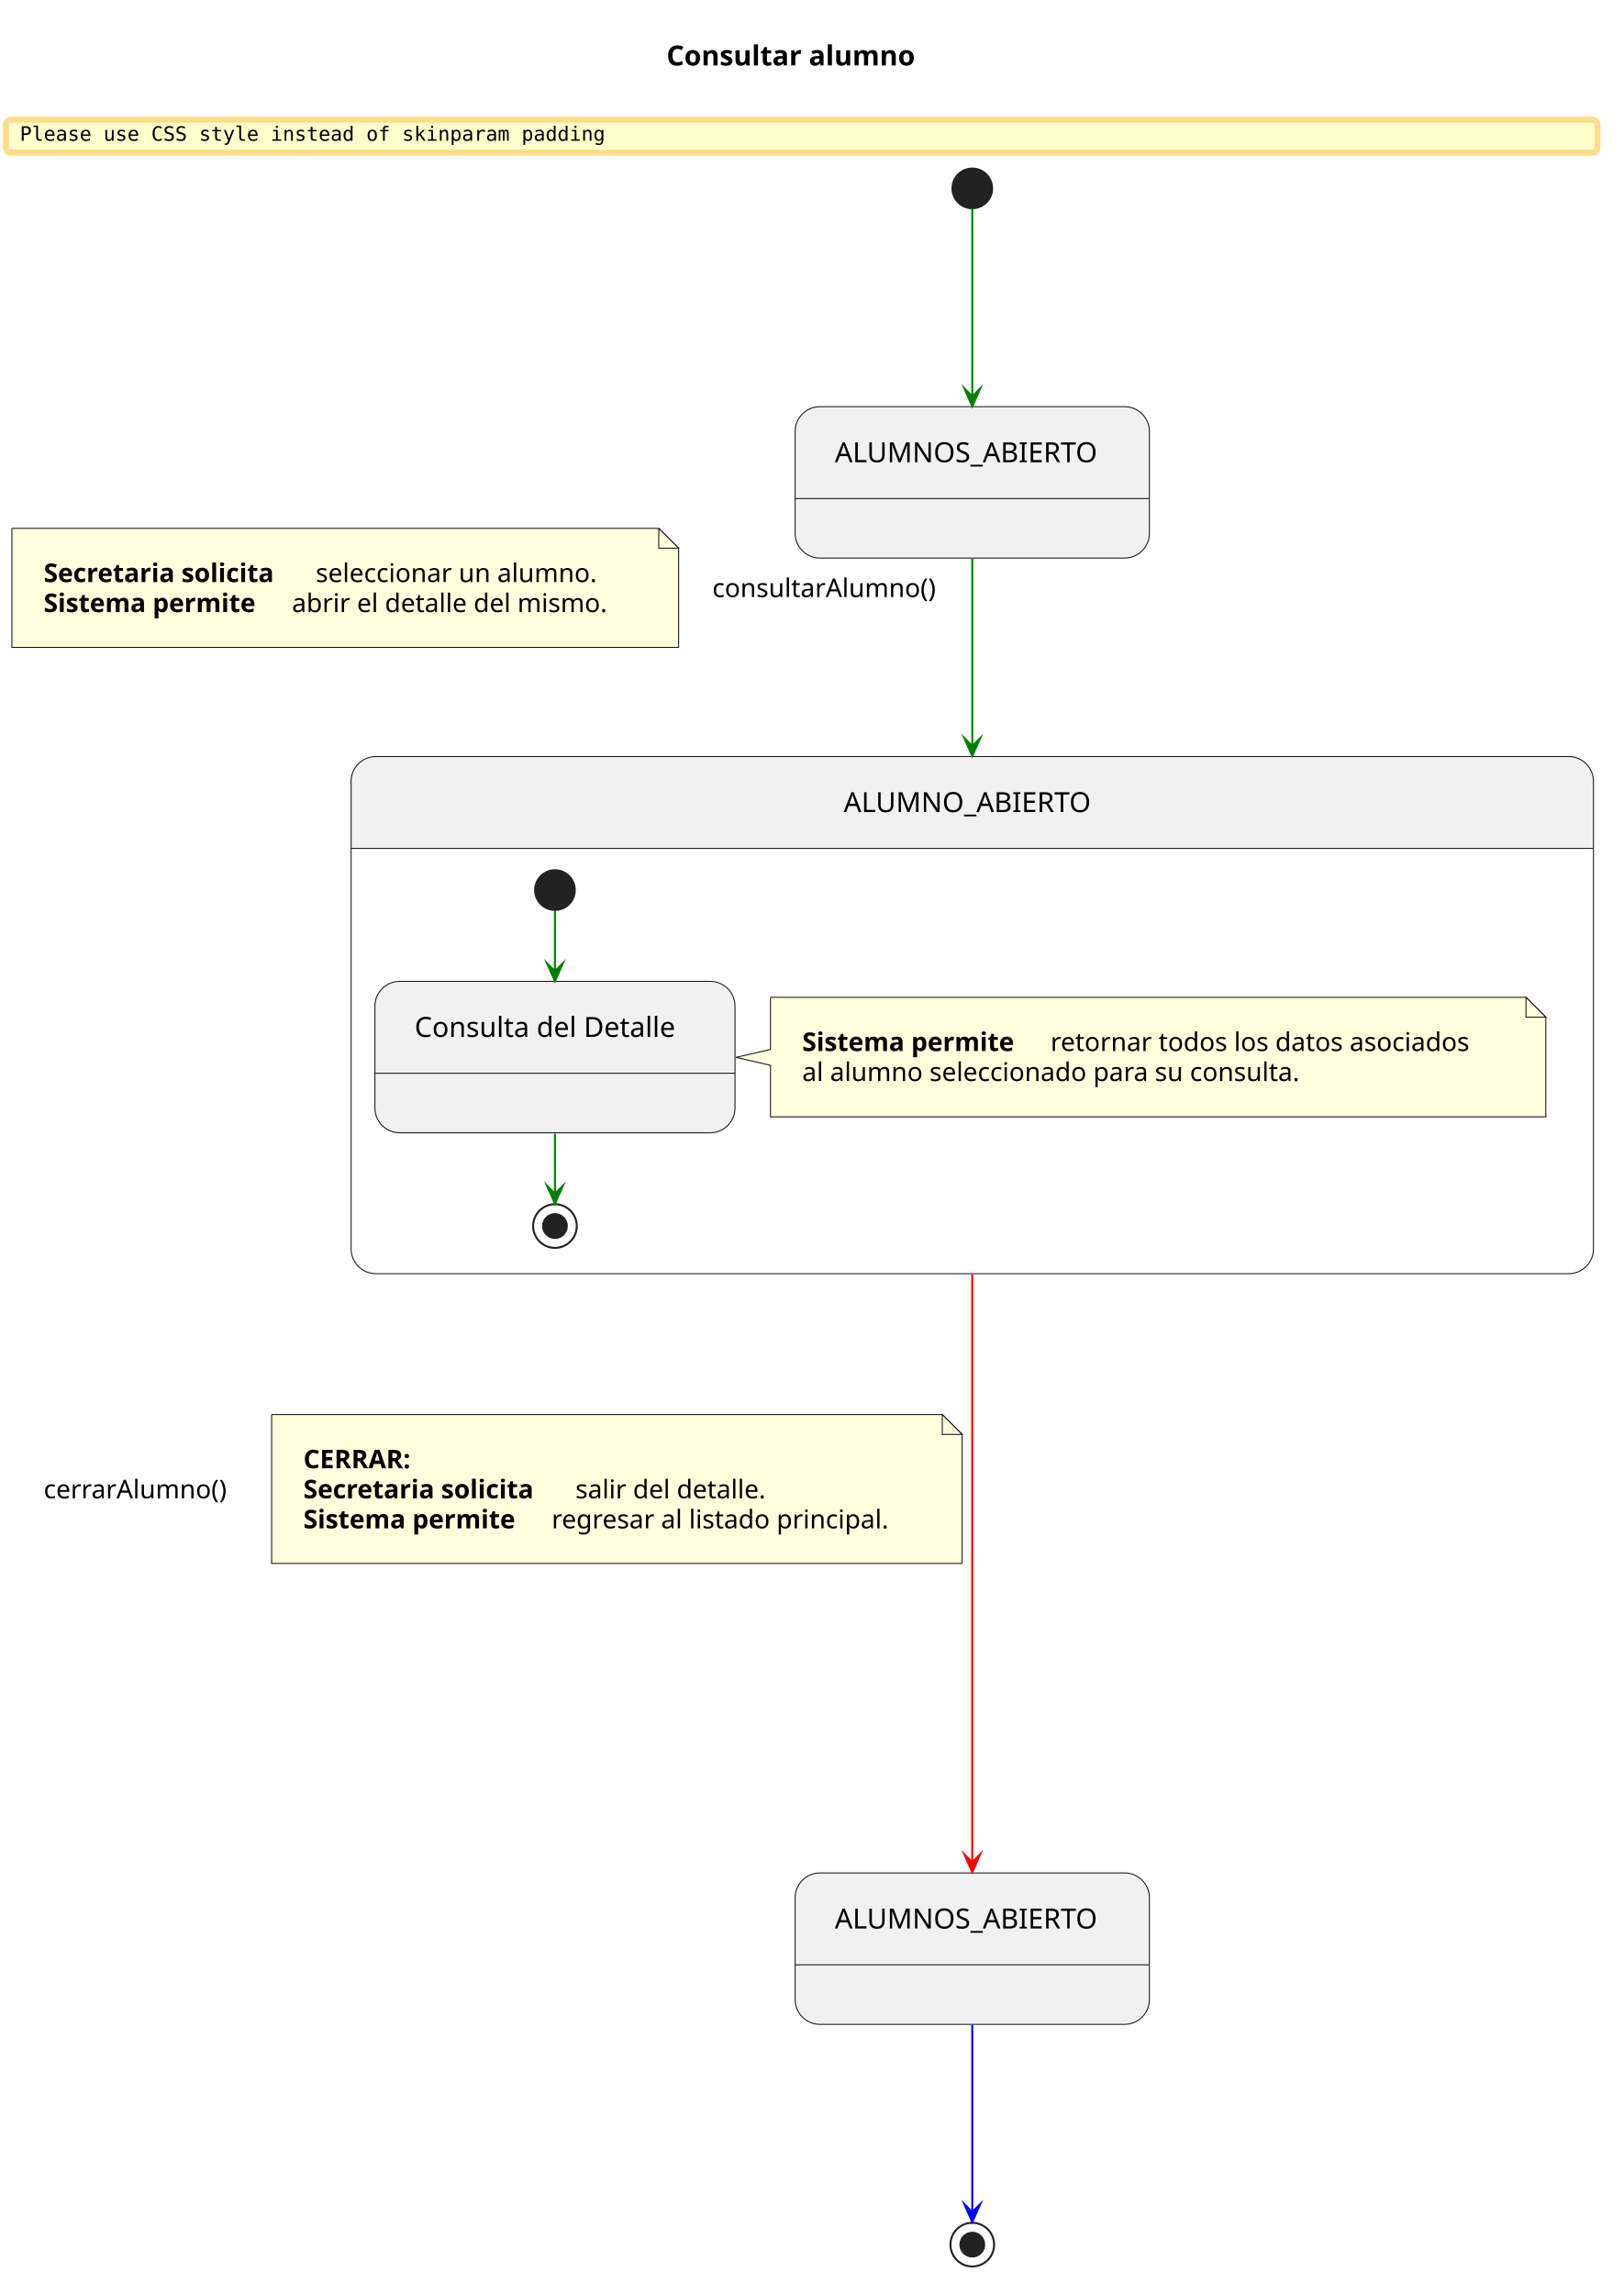
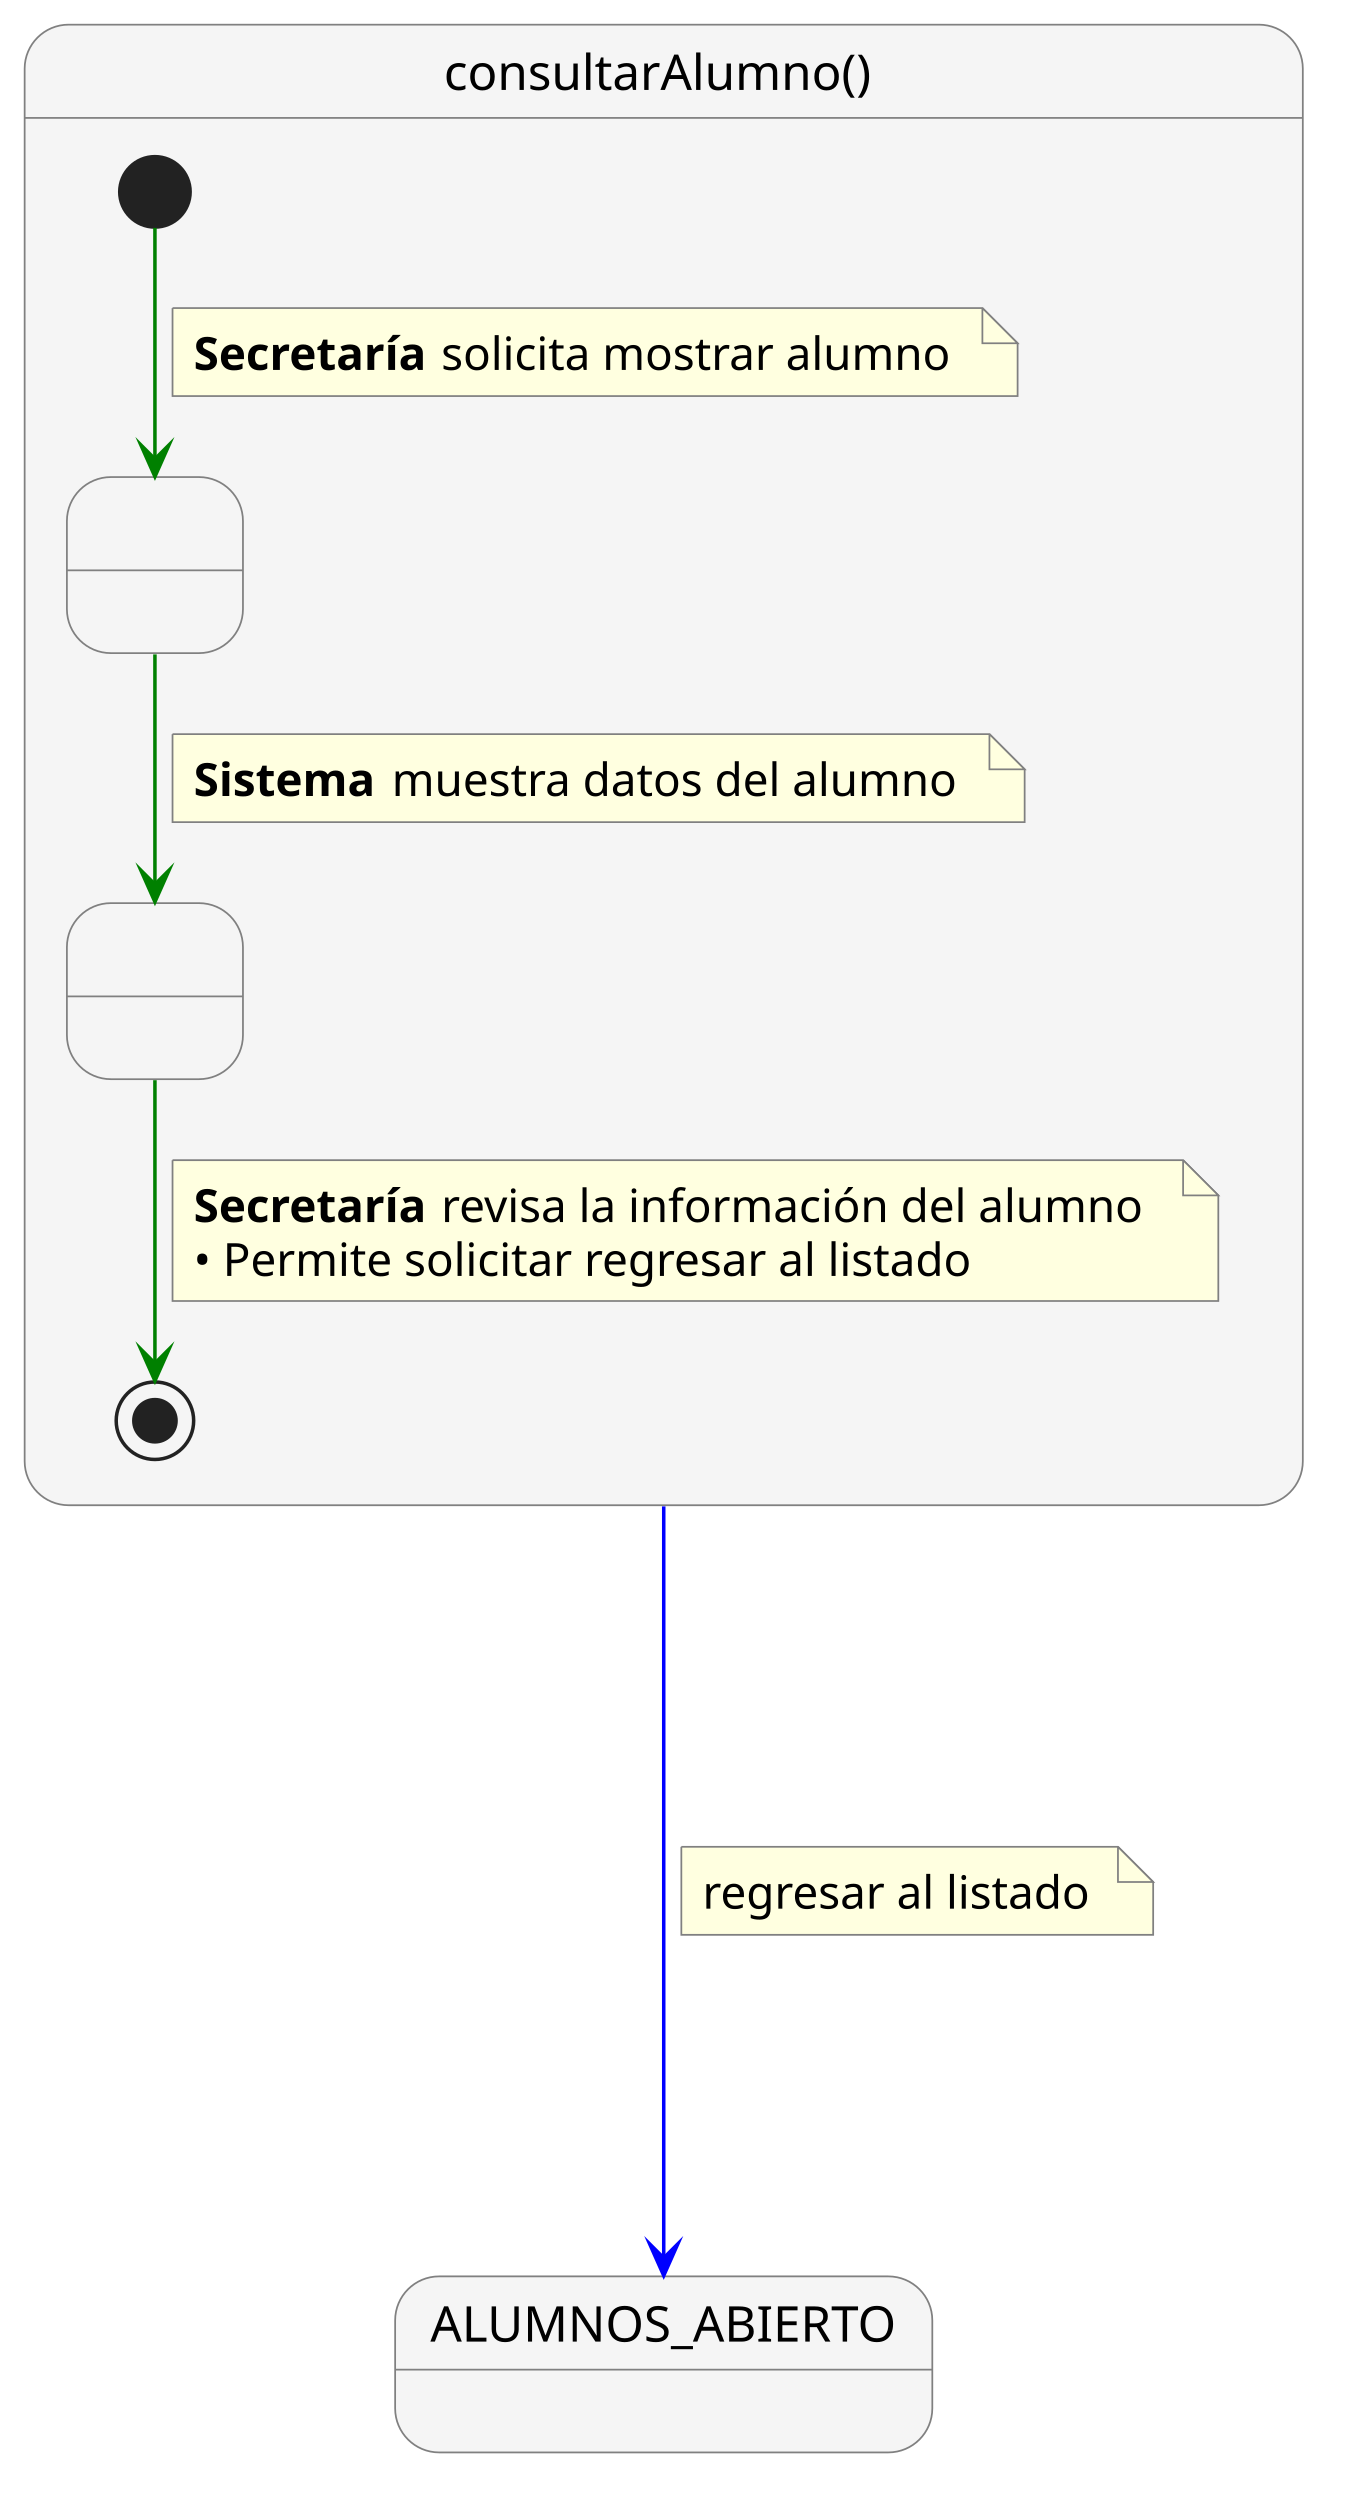
- <svg xmlns="http://www.w3.org/2000/svg" version="1.1" data-diagram-type="STATE" style="width:818px;height:1156px;background:#FFFFFF;" width="818px" height="1156px" viewBox="0 0 818 1156" zoomAndPan="magnify" preserveAspectRatio="none" contentStyleType="text/css">
+ <svg xmlns="http://www.w3.org/2000/svg" contentStyleType="text/css" data-diagram-type="STATE" height="710px" preserveAspectRatio="none" style="width:385px;height:710px;background:#FFFFFF;" version="1.1" viewBox="0 0 385 710" width="385px" zoomAndPan="magnify">
  <defs />
  <g>
-     <g class="title" data-source-line="1">
-       <text x="335.897" y="32.995" fill="#000000" font-size="14" lengthAdjust="spacing" textLength="139.262" font-weight="700" font-family="sans-serif">Consultar alumno</text>
-     </g>
-     <rect x="3" y="60.297" width="802.056" height="16.641" fill="#FFFFCC" style="stroke:#FFDD88;stroke-width:3;" rx="2.5" ry="2.5" />
-     <text x="10" y="70.938" fill="#000000" font-size="10" lengthAdjust="spacing" textLength="295.005" font-family="monospace">Please use CSS style instead of skinparam padding</text>
-     <g class="entity" data-qualified-name="ALUMNOS_ABIERTO_INICIAL" id="ent0001" data-source-line="10">
-       <rect x="400.73" y="204.938" width="178.537" height="76.297" fill="#F1F1F1" style="stroke:#181818;stroke-width:0.5;" rx="12.5" ry="12.5" />
-       <line x1="400.73" y1="251.234" x2="579.267" y2="251.234" style="stroke:#181818;stroke-width:0.5;" />
-       <text x="420.73" y="232.933" fill="#000000" font-size="14" lengthAdjust="spacing" textLength="138.537" font-family="sans-serif">ALUMNOS_ABIERTO</text>
-     </g>
-     <g class="entity" data-qualified-name="ALUMNO_ABIERTO_COMP" id="ent0002" data-source-line="11">
-       <path d="M189.44,381.238 L790.556,381.238 A12.5,12.5 0 0 1 803.056,393.738 L803.056,427.534 L176.94,427.534 L176.94,393.738 A12.5,12.5 0 0 1 189.44,381.238" fill="#F1F1F1" />
-       <rect x="176.94" y="381.238" width="626.116" height="260.597" fill="none" style="stroke:#181818;stroke-width:0.5;" rx="12.5" ry="12.5" />
-       <line x1="176.94" y1="427.534" x2="803.056" y2="427.534" style="stroke:#181818;stroke-width:0.5;" />
-       <text x="425.173" y="409.233" fill="#000000" font-size="14" lengthAdjust="spacing" textLength="129.65" font-family="sans-serif">ALUMNO_ABIERTO</text>
-       <g class="entity" data-qualified-name="ALUMNO_ABIERTO_COMP.ConsultaDetalle" id="ent0004" data-source-line="26">
-         <rect x="188.94" y="494.534" width="181.483" height="76.297" fill="#F1F1F1" style="stroke:#181818;stroke-width:0.5;" rx="12.5" ry="12.5" />
-         <line x1="188.94" y1="540.831" x2="370.423" y2="540.831" style="stroke:#181818;stroke-width:0.5;" />
-         <text x="208.94" y="522.529" fill="#000000" font-size="14" lengthAdjust="spacing" textLength="141.483" font-family="sans-serif">Consulta del Detalle</text>
+     <g class="entity" data-qualified-name="consultarAlumno" data-source-line="9" id="ent0001">
+       <path d="M19.5,7 L357.5,7 A12.5,12.5 0 0 1 370,19.5 L370,33.488 L7,33.488 L7,19.5 A12.5,12.5 0 0 1 19.5,7" fill="#F5F5F5" />
+       <path d="M7,33.488 L370,33.488 L370,414.988 A12.5,12.5 0 0 1 357.5,427.488 L19.5,427.488 A12.5,12.5 0 0 1 7,414.988 L7,33.488" fill="#F5F5F5" />
+       <rect fill="none" height="420.488" rx="12.5" ry="12.5" style="stroke:#808080;stroke-width:0.5;" width="363" x="7" y="7" />
+       <line style="stroke:#808080;stroke-width:0.5;" x1="7" x2="370" y1="33.488" y2="33.488" />
+       <text fill="#000000" font-family="sans-serif" font-size="14" lengthAdjust="spacing" textLength="124.886" x="126.057" y="25.535">consultarAlumno()</text>
+       <g class="entity" data-qualified-name="consultarAlumno.Paso1" data-source-line="11" id="ent0002">
+         <rect fill="#F5F5F5" height="50" rx="12.5" ry="12.5" style="stroke:#808080;stroke-width:0.5;" width="50" x="19" y="135.488" />
+         <line style="stroke:#808080;stroke-width:0.5;" x1="19" x2="69" y1="161.977" y2="161.977" />
+         <text fill="#000000" font-family="sans-serif" font-size="14" lengthAdjust="spacing" textLength="4.43" x="41.785" y="154.023"> </text>
      </g>
-       <g class="start_entity" data-qualified-name="ALUMNO_ABIERTO_COMP..start.ALUMNO_ABIERTO_COMP" id="ent0008" data-source-line="29">
-         <ellipse cx="279.68" cy="448.534" rx="10" ry="10" fill="#222222" style="stroke:#222222;stroke-width:1;" />
+       <g class="entity" data-qualified-name="consultarAlumno.Paso2" data-source-line="12" id="ent0003">
+         <rect fill="#F5F5F5" height="50" rx="12.5" ry="12.5" style="stroke:#808080;stroke-width:0.5;" width="50" x="19" y="256.488" />
+         <line style="stroke:#808080;stroke-width:0.5;" x1="19" x2="69" y1="282.977" y2="282.977" />
+         <text fill="#000000" font-family="sans-serif" font-size="14" lengthAdjust="spacing" textLength="4.43" x="41.785" y="275.023"> </text>
      </g>
-       <g class="end_entity" data-qualified-name="ALUMNO_ABIERTO_COMP..end.ALUMNO_ABIERTO_COMP" id="ent0010" data-source-line="38">
-         <ellipse cx="279.68" cy="617.834" rx="11" ry="11" fill="none" style="stroke:#222222;stroke-width:1;" />
-         <ellipse cx="279.68" cy="617.834" rx="6" ry="6" fill="#222222" style="stroke:#222222;stroke-width:1;" />
+       <g class="start_entity" data-qualified-name="consultarAlumno..start.consultarAlumno" data-source-line="14" id="ent0005">
+         <ellipse cx="44" cy="54.488" fill="#222222" rx="10" ry="10" style="stroke:#222222;stroke-width:1;" />
      </g>
-       <g class="entity" data-qualified-name="ALUMNO_ABIERTO_COMP.GMN15" id="ent0016" data-source-line="33">
-         <path d="M388.3,502.554 L388.3,528.834 L370.89,532.834 L388.3,536.834 L388.3,562.82 A0,0 0 0 0 388.3,562.82 L779.056,562.82 A0,0 0 0 0 779.056,562.82 L779.056,512.554 L769.056,502.554 L388.3,502.554 A0,0 0 0 0 388.3,502.554" style="stroke:#181818;stroke-width:0.5;" fill="#FEFFDD" />
-         <path d="M769.056,502.554 L769.056,512.554 L779.056,512.554 L769.056,502.554" style="stroke:#181818;stroke-width:0.5;" fill="#FEFFDD" />
-         <text x="404.3" y="529.621" fill="#000000" font-size="13" lengthAdjust="spacing" textLength="120.999" font-weight="700" font-family="sans-serif">Sistema permite</text>
-         <text x="529.431" y="529.621" fill="#000000" font-size="13" lengthAdjust="spacing" textLength="224.625" font-family="sans-serif">retornar todos los datos asociados</text>
-         <text x="404.3" y="544.754" fill="#000000" font-size="13" lengthAdjust="spacing" textLength="269.268" font-family="sans-serif">al alumno seleccionado para su consulta.</text>
+       <g class="end_entity" data-qualified-name="consultarAlumno..end.consultarAlumno" data-source-line="24" id="ent0008">
+         <ellipse cx="44" cy="403.488" fill="none" rx="11" ry="11" style="stroke:#222222;stroke-width:1;" />
+         <ellipse cx="44" cy="403.488" fill="#222222" rx="6" ry="6" style="stroke:#222222;stroke-width:1;" />
      </g>
-       <g class="link" data-entity-1="ent0008" data-entity-2="ent0004" id="lnk9" data-source-line="29" data-link-type="dependency">
-         <path d="M279.68,458.854 C279.68,467.804 279.68,476.344 279.68,489.394" style="stroke:#008000;stroke-width:1;" fill="none" id="*start*ALUMNO_ABIERTO_COMP-to-ConsultaDetalle" />
-         <polygon points="279.68,494.394,283.68,485.394,279.68,489.394,275.68,485.394,279.68,494.394" fill="#008000" style="stroke:#008000;stroke-width:1;stroke-linejoin:miter;stroke-miterlimit:10;" />
+       <g class="link" data-entity-1="ent0005" data-entity-2="ent0002" data-link-type="dependency" data-source-line="14" id="lnk6">
+         <path d="M44,64.718 C44,80.428 44,107.848 44,130.358" fill="none" id="*start*consultarAlumno-to-Paso1" style="stroke:#008000;stroke-width:1;" />
+         <polygon fill="#008000" points="44,135.358,48,126.358,44,130.358,40,126.358,44,135.358" style="stroke:#008000;stroke-width:1;stroke-linejoin:miter;stroke-miterlimit:10;" />
+         <path d="M49,87.488 L49,112.488 L289,112.488 L289,97.488 L279,87.488 L49,87.488" fill="#FFFFE0" style="stroke:#808080;stroke-width:0.5;" />
+         <path d="M279,87.488 L279,97.488 L289,97.488 L279,87.488" fill="#FFFFE0" style="stroke:#808080;stroke-width:0.5;" />
+         <text fill="#000000" font-family="sans-serif" font-size="13" font-weight="700" lengthAdjust="spacing" textLength="66.181" x="55" y="105.057">Secretaría</text>
+         <text fill="#000000" font-family="sans-serif" font-size="13" lengthAdjust="spacing" textLength="149.436" x="125.294" y="105.057">solicita mostrar alumno</text>
      </g>
-       <g class="link" data-entity-1="ent0004" data-entity-2="ent0010" id="lnk11" data-source-line="38" data-link-type="dependency">
-         <path d="M279.68,571.274 C279.68,584.124 279.68,592.464 279.68,601.544" style="stroke:#008000;stroke-width:1;" fill="none" id="ConsultaDetalle-to-*end*ALUMNO_ABIERTO_COMP" />
-         <polygon points="279.68,606.544,283.68,597.544,279.68,601.544,275.68,597.544,279.68,606.544" fill="#008000" style="stroke:#008000;stroke-width:1;stroke-linejoin:miter;stroke-miterlimit:10;" />
+       <g class="link" data-entity-1="ent0002" data-entity-2="ent0003" data-link-type="dependency" data-source-line="19" id="lnk7">
+         <path d="M44,185.858 C44,206.388 44,230.628 44,251.148" fill="none" id="Paso1-to-Paso2" style="stroke:#008000;stroke-width:1;" />
+         <polygon fill="#008000" points="44,256.148,48,247.148,44,251.148,40,247.148,44,256.148" style="stroke:#008000;stroke-width:1;stroke-linejoin:miter;stroke-miterlimit:10;" />
+         <path d="M49,208.488 L49,233.488 L291,233.488 L291,218.488 L281,208.488 L49,208.488" fill="#FFFFE0" style="stroke:#808080;stroke-width:0.5;" />
+         <path d="M281,208.488 L281,218.488 L291,218.488 L281,208.488" fill="#FFFFE0" style="stroke:#808080;stroke-width:0.5;" />
+         <text fill="#000000" font-family="sans-serif" font-size="13" font-weight="700" lengthAdjust="spacing" textLength="52.14" x="55" y="226.057">Sistema</text>
+         <text fill="#000000" font-family="sans-serif" font-size="13" lengthAdjust="spacing" textLength="164.988" x="111.253" y="226.057">muestra datos del alumno</text>
+       </g>
+       <g class="link" data-entity-1="ent0003" data-entity-2="ent0008" data-link-type="dependency" data-source-line="24" id="lnk9">
+         <path d="M44,306.768 C44,332.938 44,368.338 44,387.168" fill="none" id="Paso2-to-*end*consultarAlumno" style="stroke:#008000;stroke-width:1;" />
+         <polygon fill="#008000" points="44,392.168,48,383.168,44,387.168,40,383.168,44,392.168" style="stroke:#008000;stroke-width:1;stroke-linejoin:miter;stroke-miterlimit:10;" />
+         <path d="M49,329.488 L49,369.488 L346,369.488 L346,339.488 L336,329.488 L49,329.488" fill="#FFFFE0" style="stroke:#808080;stroke-width:0.5;" />
+         <path d="M336,329.488 L336,339.488 L346,339.488 L336,329.488" fill="#FFFFE0" style="stroke:#808080;stroke-width:0.5;" />
+         <text fill="#000000" font-family="sans-serif" font-size="13" font-weight="700" lengthAdjust="spacing" textLength="66.181" x="55" y="347.057">Secretaría</text>
+         <text fill="#000000" font-family="sans-serif" font-size="13" lengthAdjust="spacing" textLength="206.318" x="125.294" y="347.057">revisa la información del alumno</text>
+         <text fill="#000000" font-family="sans-serif" font-size="13" lengthAdjust="spacing" textLength="231.15" x="55" y="362.367">• Permite solicitar regresar al listado</text>
      </g>
    </g>
-     <g class="entity" data-qualified-name="ALUMNOS_ABIERTO_FINAL" id="ent0003" data-source-line="12">
-       <rect x="400.73" y="943.827" width="178.537" height="76.297" fill="#F1F1F1" style="stroke:#181818;stroke-width:0.5;" rx="12.5" ry="12.5" />
-       <line x1="400.73" y1="990.124" x2="579.267" y2="990.124" style="stroke:#181818;stroke-width:0.5;" />
-       <text x="420.73" y="971.823" fill="#000000" font-size="14" lengthAdjust="spacing" textLength="138.537" font-family="sans-serif">ALUMNOS_ABIERTO</text>
+     <g class="entity" data-qualified-name="ALUMNOS_ABIERTO" data-source-line="31" id="ent0004">
+       <rect fill="#F5F5F5" height="50" rx="12.5" ry="12.5" style="stroke:#808080;stroke-width:0.5;" width="152.556" x="112.22" y="646.49" />
+       <line style="stroke:#808080;stroke-width:0.5;" x1="112.22" x2="264.776" y1="672.978" y2="672.978" />
+       <text fill="#000000" font-family="sans-serif" font-size="14" lengthAdjust="spacing" textLength="132.556" x="122.22" y="665.025">ALUMNOS_ABIERTO</text>
    </g>
-     <g class="start_entity" data-qualified-name=".start." id="ent0005" data-source-line="15">
-       <ellipse cx="490" cy="94.938" rx="10" ry="10" fill="#222222" style="stroke:#222222;stroke-width:1;" />
-     </g>
-     <g class="end_entity" data-qualified-name=".end." id="ent0013" data-source-line="52">
-       <ellipse cx="490" cy="1131.128" rx="11" ry="11" fill="none" style="stroke:#222222;stroke-width:1;" />
-       <ellipse cx="490" cy="1131.128" rx="6" ry="6" fill="#222222" style="stroke:#222222;stroke-width:1;" />
-     </g>
-     <g class="link" data-entity-1="ent0005" data-entity-2="ent0001" id="lnk6" data-source-line="15" data-link-type="dependency">
-       <path d="M490,105.118 C490,125.317 490,166.387 490,199.748" style="stroke:#008000;stroke-width:1;" fill="none" id="*start*-to-ALUMNOS_ABIERTO_INICIAL" />
-       <polygon points="490,204.748,494,195.748,490,199.748,486,195.748,490,204.748" fill="#008000" style="stroke:#008000;stroke-width:1;stroke-linejoin:miter;stroke-miterlimit:10;" />
-     </g>
-     <g class="link" data-entity-1="ent0001" data-entity-2="ent0002" id="lnk7" data-source-line="18" data-link-type="dependency">
-       <path d="M490,281.548 C490,307.938 490,339.618 490,375.947" style="stroke:#008000;stroke-width:1;" fill="none" id="ALUMNOS_ABIERTO_INICIAL-to-ALUMNO_ABIERTO_COMP" />
-       <polygon points="490,380.947,494,371.947,490,375.947,486,371.947,490,380.947" fill="#008000" style="stroke:#008000;stroke-width:1;stroke-linejoin:miter;stroke-miterlimit:10;" />
-       <path d="M6,266.248 L6,326.248 L342,326.248 L342,276.248 L332,266.248 L6,266.248" style="stroke:#181818;stroke-width:0.5;" fill="#FEFFDD" />
-       <path d="M332,266.248 L332,276.248 L342,276.248 L332,266.248" style="stroke:#181818;stroke-width:0.5;" fill="#FEFFDD" />
-       <text x="22" y="293.314" fill="#000000" font-size="13" lengthAdjust="spacing" textLength="132.996" font-weight="700" font-family="sans-serif">Secretaria solicita</text>
-       <text x="159.128" y="293.314" fill="#000000" font-size="13" lengthAdjust="spacing" textLength="151.341" font-family="sans-serif">seleccionar un alumno.</text>
-       <text x="22" y="308.447" fill="#000000" font-size="13" lengthAdjust="spacing" textLength="120.999" font-weight="700" font-family="sans-serif">Sistema permite</text>
-       <text x="147.131" y="308.447" fill="#000000" font-size="13" lengthAdjust="spacing" textLength="170.853" font-family="sans-serif">abrir el detalle del mismo.</text>
-       <text x="358.985" y="300.881" fill="#000000" font-size="13" lengthAdjust="spacing" textLength="120.117" font-family="sans-serif">consultarAlumno()</text>
-     </g>
-     <g class="link" data-entity-1="ent0002" data-entity-2="ent0003" id="lnk12" data-source-line="44" data-link-type="dependency">
-       <path d="M490,642.268 C490,743.957 490,873.347 490,938.408" style="stroke:#FF0000;stroke-width:1;" fill="none" id="ALUMNO_ABIERTO_COMP-to-ALUMNOS_ABIERTO_FINAL" />
-       <polygon points="490,943.408,494,934.408,490,938.408,486,934.408,490,943.408" fill="#FF0000" style="stroke:#FF0000;stroke-width:1;stroke-linejoin:miter;stroke-miterlimit:10;" />
-       <text x="22" y="755.037" fill="#000000" font-size="13" lengthAdjust="spacing" textLength="98.89" font-family="sans-serif">cerrarAlumno()</text>
-       <path d="M136.89,712.837 L136.89,787.837 L484.89,787.837 L484.89,722.837 L474.89,712.837 L136.89,712.837" style="stroke:#181818;stroke-width:0.5;" fill="#FEFFDD" />
-       <path d="M474.89,712.837 L474.89,722.837 L484.89,722.837 L474.89,712.837" style="stroke:#181818;stroke-width:0.5;" fill="#FEFFDD" />
-       <text x="152.89" y="739.904" fill="#000000" font-size="13" lengthAdjust="spacing" textLength="63.711" font-weight="700" font-family="sans-serif">CERRAR:</text>
-       <text x="152.89" y="755.037" fill="#000000" font-size="13" lengthAdjust="spacing" textLength="132.996" font-weight="700" font-family="sans-serif">Secretaria solicita</text>
-       <text x="290.019" y="755.037" fill="#000000" font-size="13" lengthAdjust="spacing" textLength="104.102" font-family="sans-serif">salir del detalle.</text>
-       <text x="152.89" y="770.17" fill="#000000" font-size="13" lengthAdjust="spacing" textLength="120.999" font-weight="700" font-family="sans-serif">Sistema permite</text>
-       <text x="278.022" y="770.17" fill="#000000" font-size="13" lengthAdjust="spacing" textLength="182.432" font-family="sans-serif">regresar al listado principal.</text>
-     </g>
-     <g class="link" data-entity-1="ent0003" data-entity-2="ent0013" id="lnk14" data-source-line="52" data-link-type="dependency">
-       <path d="M490,1020.388 C490,1053.358 490,1093.777 490,1114.707" style="stroke:#0000FF;stroke-width:1;" fill="none" id="ALUMNOS_ABIERTO_FINAL-to-*end*" />
-       <polygon points="490,1119.707,494,1110.707,490,1114.707,486,1110.707,490,1119.707" fill="#0000FF" style="stroke:#0000FF;stroke-width:1;stroke-linejoin:miter;stroke-miterlimit:10;" />
+     <g class="link" data-entity-1="ent0001" data-entity-2="ent0004" data-link-type="dependency" data-source-line="33" id="lnk10">
+       <path d="M188.5,427.82 C188.5,514.46 188.5,599.37 188.5,641.27" fill="none" id="consultarAlumno-to-ALUMNOS_ABIERTO" style="stroke:#0000FF;stroke-width:1;" />
+       <polygon fill="#0000FF" points="188.5,646.27,192.5,637.27,188.5,641.27,184.5,637.27,188.5,646.27" style="stroke:#0000FF;stroke-width:1;stroke-linejoin:miter;stroke-miterlimit:10;" />
+       <path d="M193.5,524.49 L193.5,549.49 L327.5,549.49 L327.5,534.49 L317.5,524.49 L193.5,524.49" fill="#FFFFE0" style="stroke:#808080;stroke-width:0.5;" />
+       <path d="M317.5,524.49 L317.5,534.49 L327.5,534.49 L317.5,524.49" fill="#FFFFE0" style="stroke:#808080;stroke-width:0.5;" />
+       <text fill="#000000" font-family="sans-serif" font-size="13" lengthAdjust="spacing" textLength="113.871" x="199.5" y="542.058">regresar al listado</text>
    </g>
  </g>
</svg>
